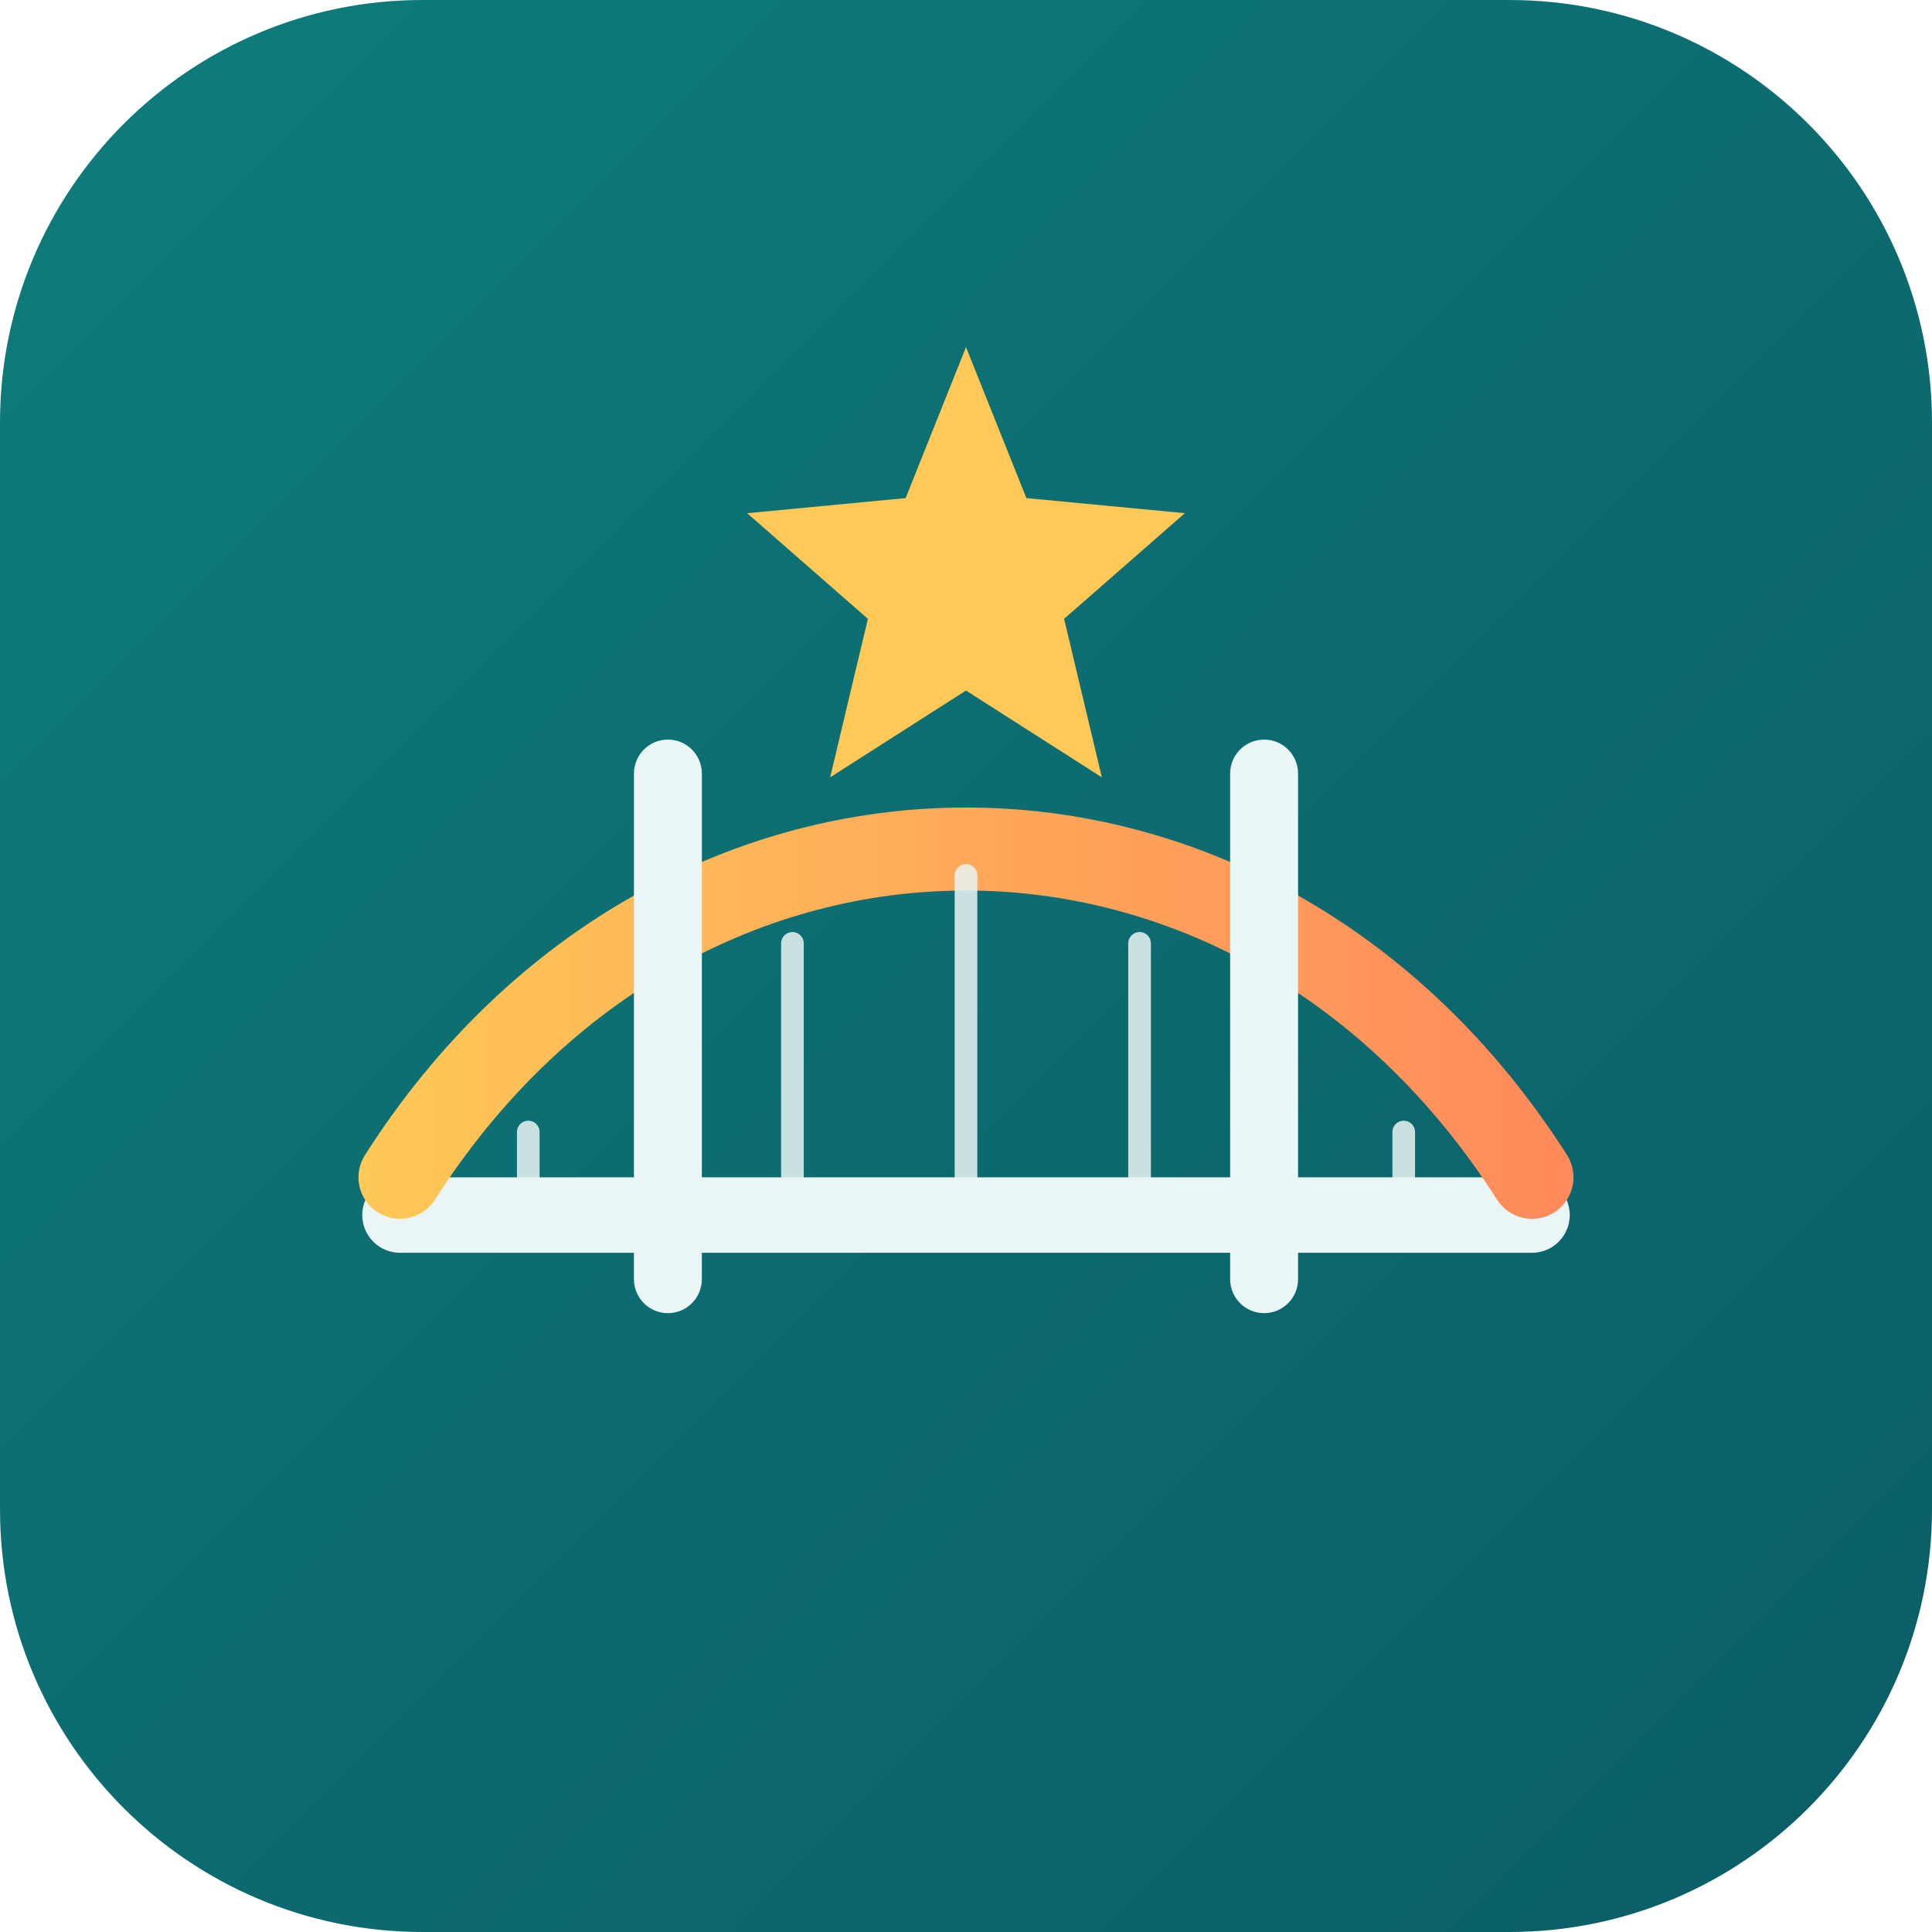
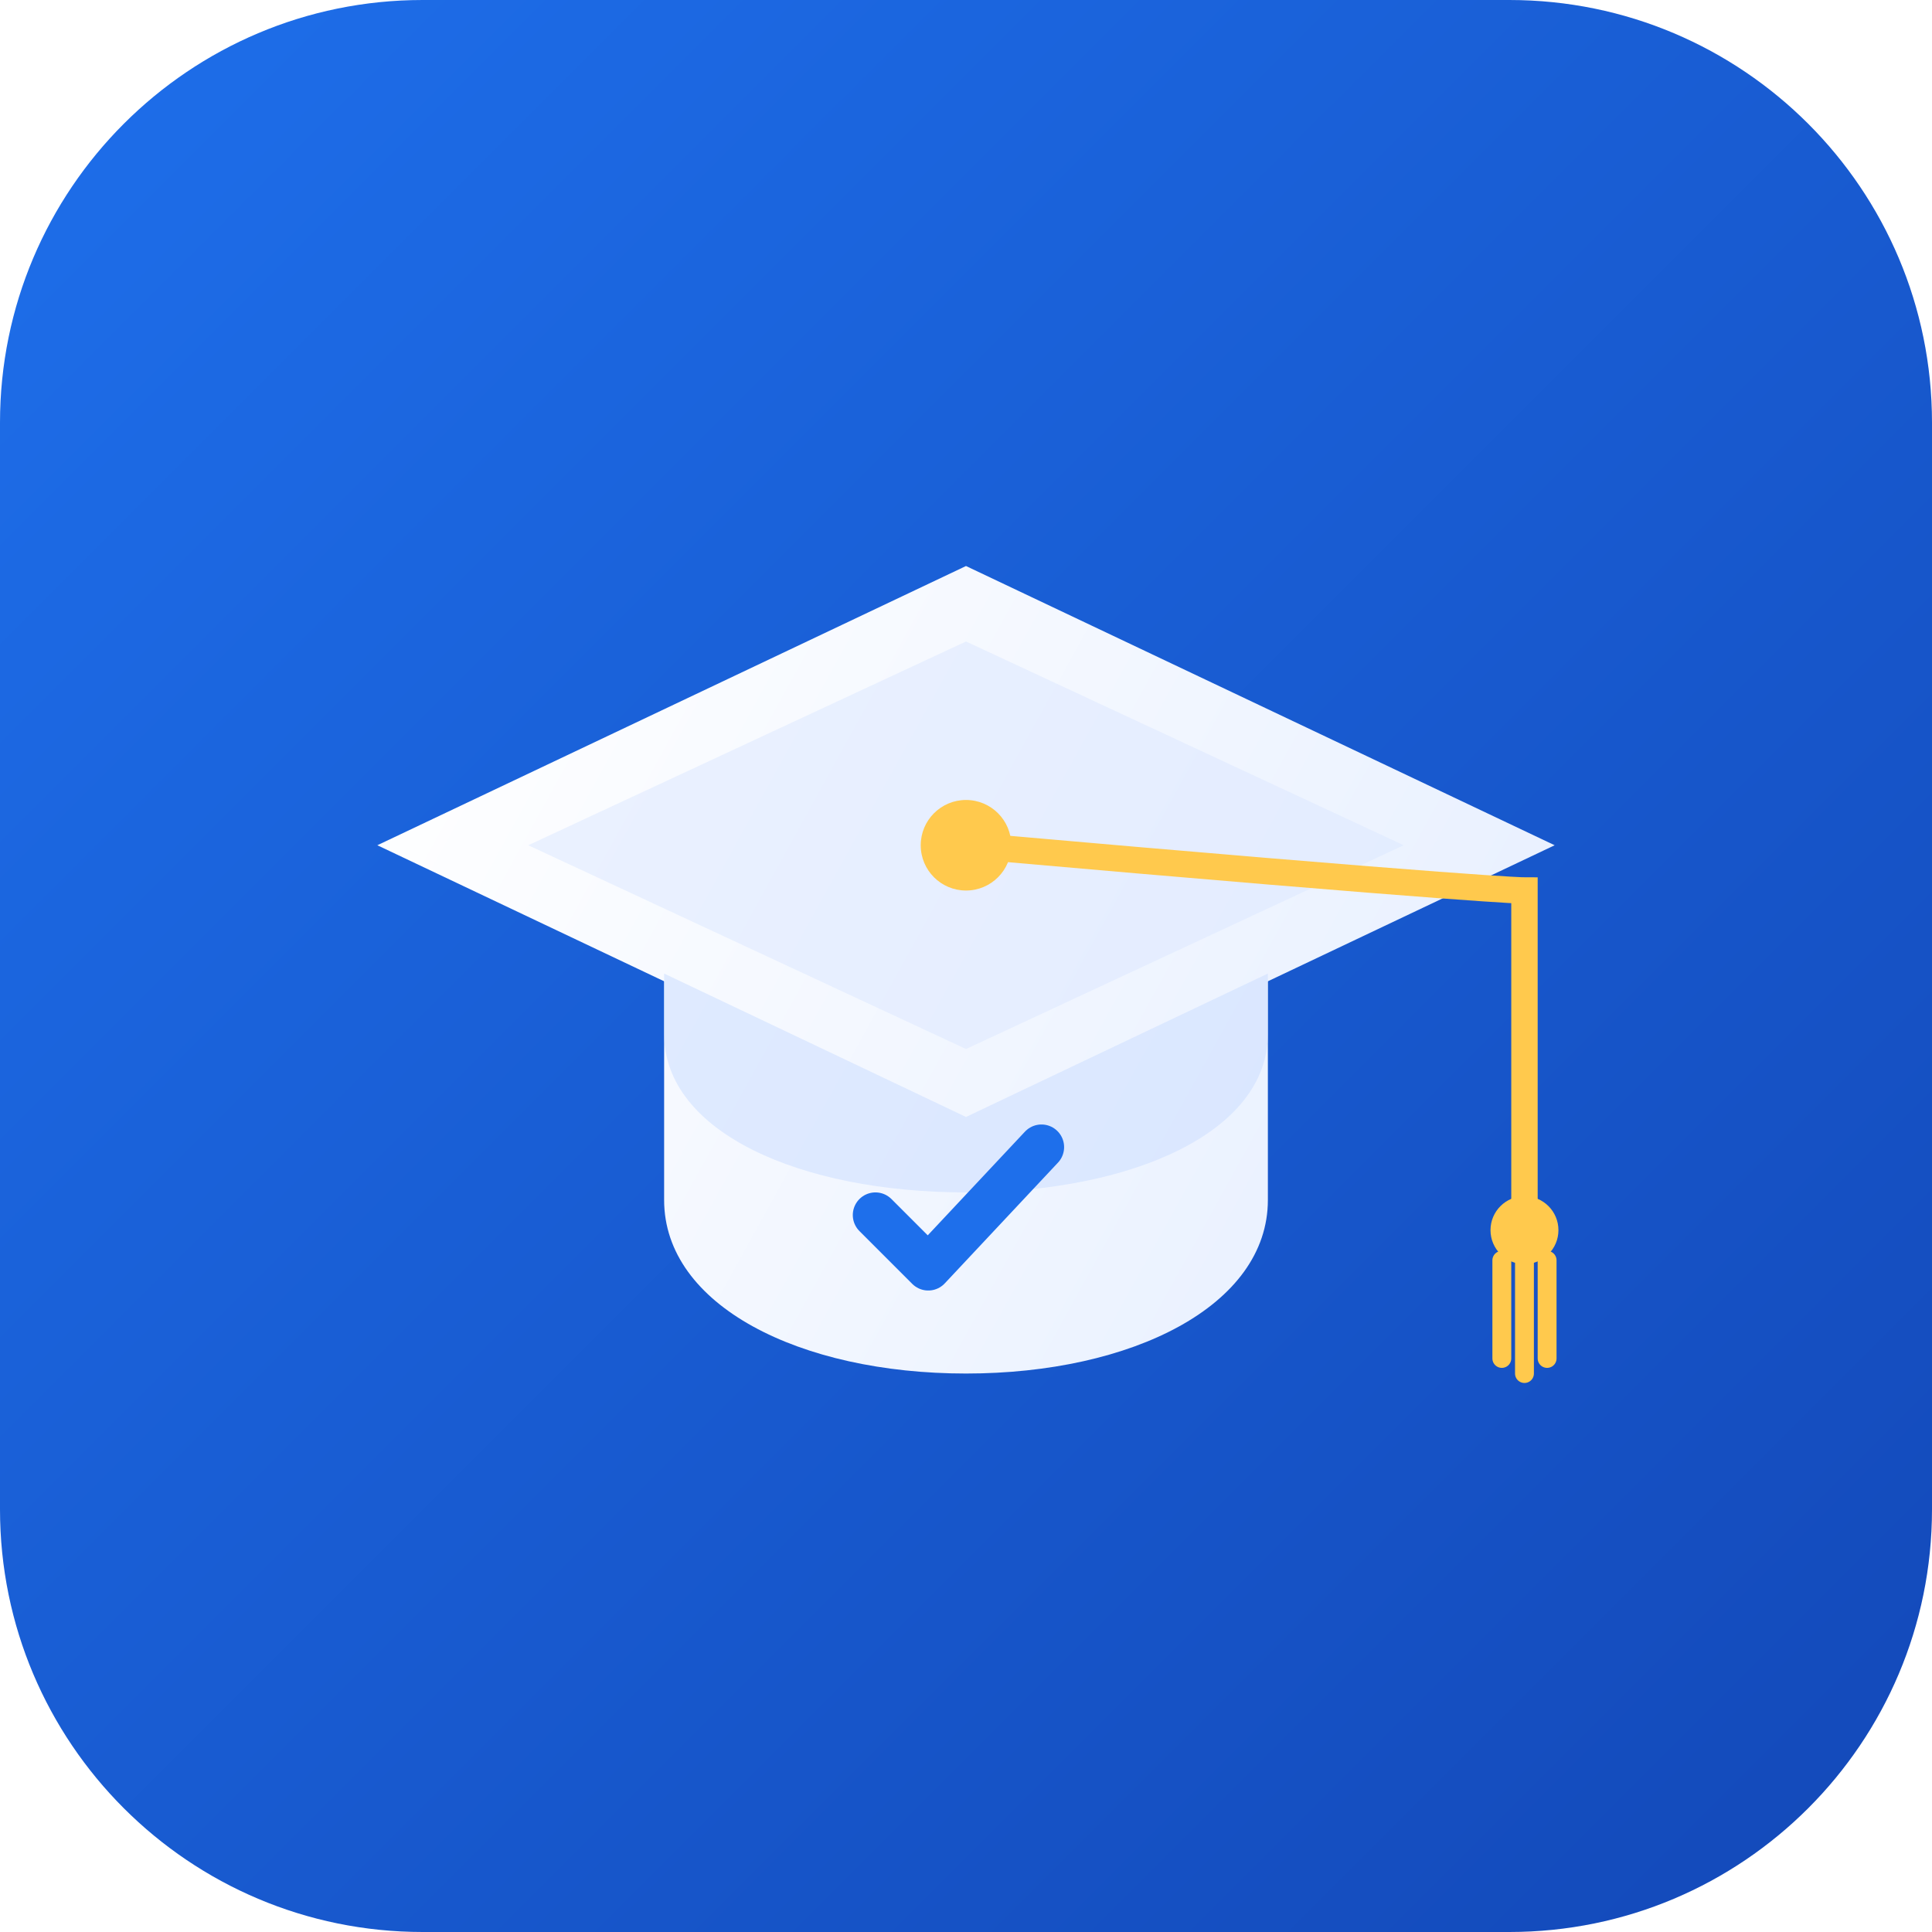
<svg xmlns="http://www.w3.org/2000/svg" width="512" height="512" viewBox="0 0 512 512" fill="none" role="img" aria-label="Shetu logo">
  <defs>
    <linearGradient id="shetuBg" x1="0" y1="0" x2="512" y2="512" gradientUnits="userSpaceOnUse">
-       <stop offset="0" stop-color="#0E7C7B" />
-       <stop offset="1" stop-color="#0A5C66" />
+       <stop offset="0" stop-color="#1E6FEB" />
+       <stop offset="1" stop-color="#1348B8" />
    </linearGradient>
-     <linearGradient id="shetuArc" x1="96" y1="320" x2="416" y2="320" gradientUnits="userSpaceOnUse">
-       <stop offset="0" stop-color="#FFC857" />
-       <stop offset="1" stop-color="#FF8A5B" />
+     <linearGradient id="shetuCap" x1="120" y1="150" x2="392" y2="300" gradientUnits="userSpaceOnUse">
+       <stop offset="0" stop-color="#FFFFFF" />
+       <stop offset="1" stop-color="#E8F0FF" />
    </linearGradient>
  </defs>
  <rect width="512" height="512" rx="112" fill="url(#shetuBg)" />
-   <rect x="96" y="312" width="320" height="20" rx="10" fill="#EAF6F5" />
-   <path d="M106 312 C 180 196, 332 196, 406 312" stroke="url(#shetuArc)" stroke-width="22" stroke-linecap="round" fill="none" />
-   <rect x="168" y="196" width="18" height="152" rx="9" fill="#EAF6F5" />
-   <rect x="326" y="196" width="18" height="152" rx="9" fill="#EAF6F5" />
-   <g stroke="#EAF6F5" stroke-width="6" stroke-linecap="round" opacity="0.85">
-     <line x1="140" y1="300" x2="140" y2="312" />
-     <line x1="210" y1="250" x2="210" y2="312" />
-     <line x1="256" y1="232" x2="256" y2="312" />
-     <line x1="302" y1="250" x2="302" y2="312" />
-     <line x1="372" y1="300" x2="372" y2="312" />
-   </g>
-   <path d="M256 92 l16 40 42 4 -32 28 10 42 -36 -23 -36 23 10 -42 -32 -28 42 -4 z" fill="#FFC857" />
+   <path d="M256 150 L412 224 256 298 100 224 Z" fill="url(#shetuCap)" />
+   <path d="M256 170 L372 224 256 278 140 224 Z" fill="#DCE8FF" opacity="0.55" />
+   <path d="M176 258 L256 296 336 258 L336 318 C336 346 300 364 256 364 C212 364 176 346 176 318 Z" fill="url(#shetuCap)" />
+   <path d="M176 258 L256 296 336 258 L336 274 C336 300 300 316 256 316 C212 316 176 300 176 274 Z" fill="#CFE0FF" opacity="0.6" />
+   <circle cx="256" cy="224" r="12" fill="#FFC94D" />
+   <path d="M256 224 C 392 236, 404 236, 404 236 L404 320" stroke="#FFC94D" stroke-width="7" fill="none" stroke-linecap="round" />
+   <circle cx="404" cy="326" r="9" fill="#FFC94D" />
+   <path d="M398 334 L398 360 M404 334 L404 364 M410 334 L410 360" stroke="#FFC94D" stroke-width="5" stroke-linecap="round" />
+   <path d="M232 322 l14 14 30 -32" stroke="#1E6FEB" stroke-width="12" fill="none" stroke-linecap="round" stroke-linejoin="round" />
</svg>
